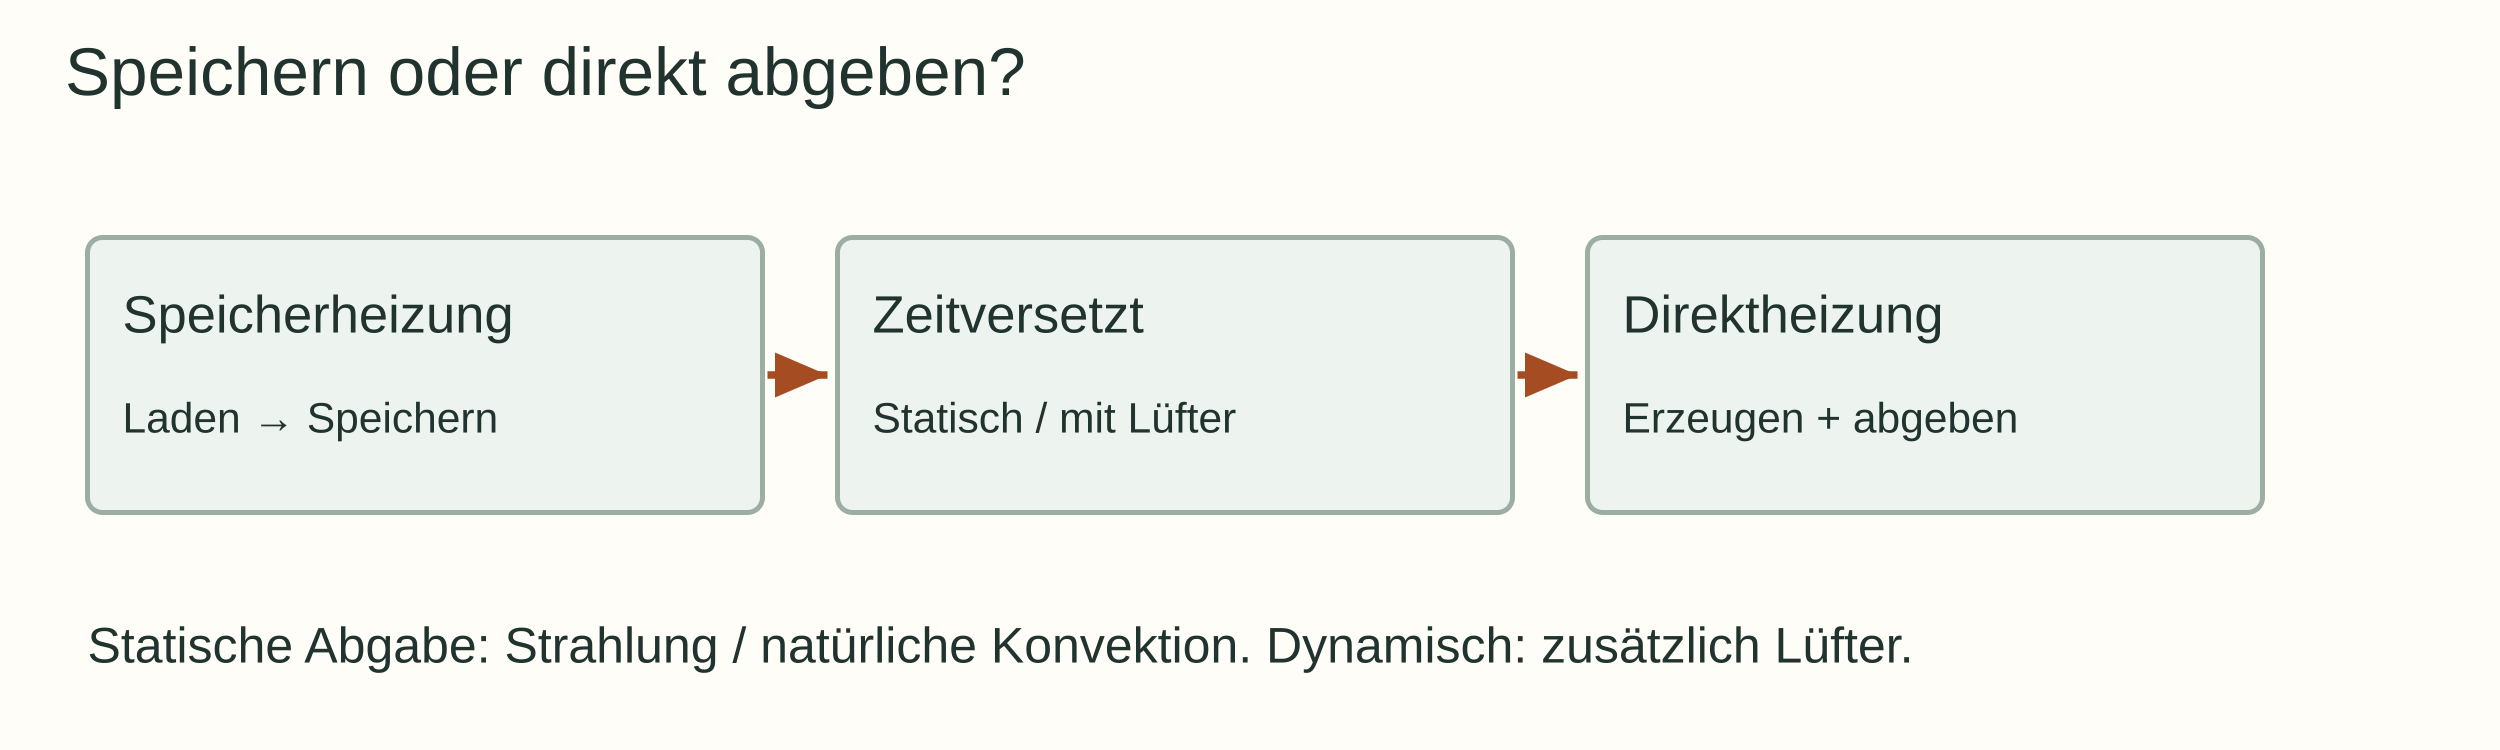
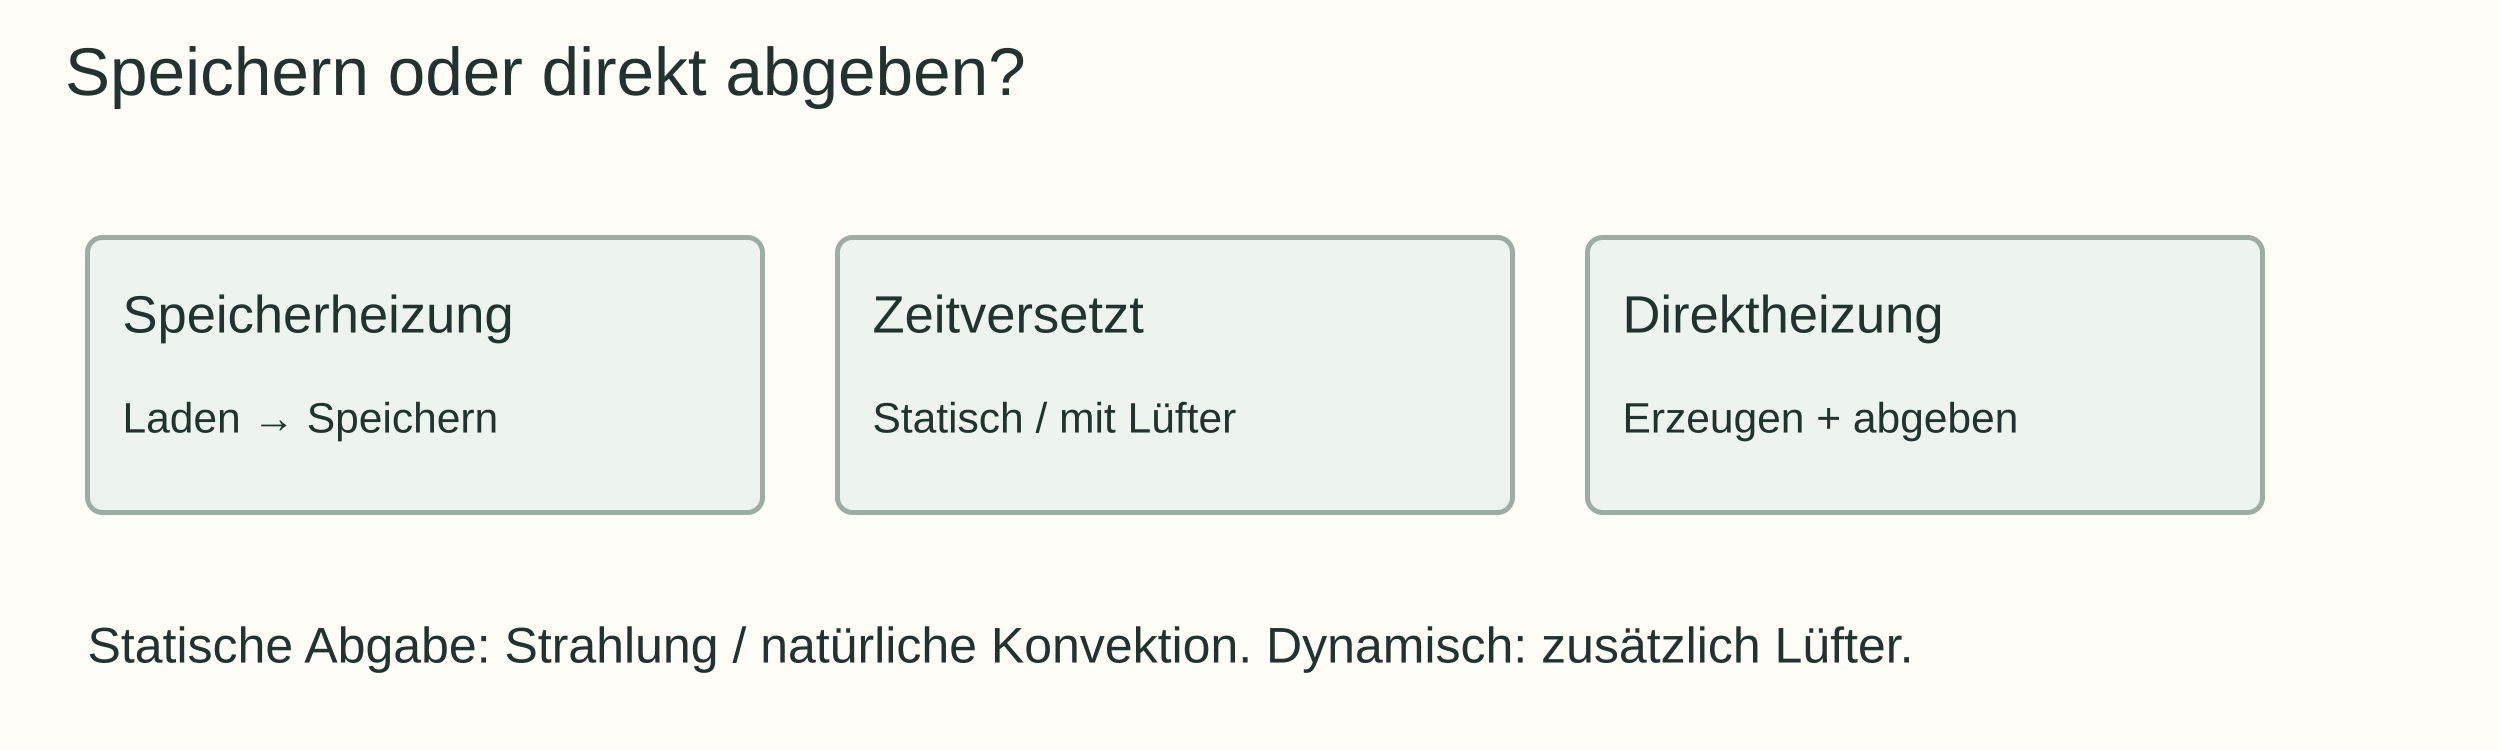
<svg xmlns="http://www.w3.org/2000/svg" viewBox="0 0 1000 300" role="img" aria-labelledby="title">
  <defs>
    <marker id="arrow" markerWidth="8" markerHeight="8" refX="7" refY="3" orient="auto">
      <path d="M0 0L7 3L0 6Z" fill="#a54c23" />
    </marker>
  </defs>
  <rect width="1000" height="300" fill="#fffdf8" />
  <g font-family="Arial,sans-serif">
    <text x="26" y="38" font-size="27" fill="#20332e">Speichern oder direkt abgeben?</text>
    <rect x="35.0" y="95" width="270.0" height="110" rx="6" fill="#edf3ee" stroke="#9caea4" stroke-width="2" />
    <text x="49.0" y="133" font-size="21" fill="#20332e">Speicherheizung</text>
    <text x="49.0" y="173" font-size="17" fill="#20332e">Laden → Speichern</text>
-     <path d="M307.0 150 L331.0 150" stroke="#a54c23" stroke-width="3" fill="none" marker-end="url(#arrow)" />
    <rect x="335.0" y="95" width="270.0" height="110" rx="6" fill="#edf3ee" stroke="#9caea4" stroke-width="2" />
    <text x="349.0" y="133" font-size="21" fill="#20332e">Zeitversetzt</text>
    <text x="349.0" y="173" font-size="17" fill="#20332e">Statisch / mit Lüfter</text>
-     <path d="M607.0 150 L631.0 150" stroke="#a54c23" stroke-width="3" fill="none" marker-end="url(#arrow)" />
    <rect x="635.0" y="95" width="270.0" height="110" rx="6" fill="#edf3ee" stroke="#9caea4" stroke-width="2" />
    <text x="649.0" y="133" font-size="21" fill="#20332e">Direktheizung</text>
    <text x="649.0" y="173" font-size="17" fill="#20332e">Erzeugen + abgeben</text>
    <text x="35" y="265" font-size="20" fill="#20332e">Statische Abgabe: Strahlung / natürliche Konvektion. Dynamisch: zusätzlich Lüfter.</text>
  </g>
</svg>
